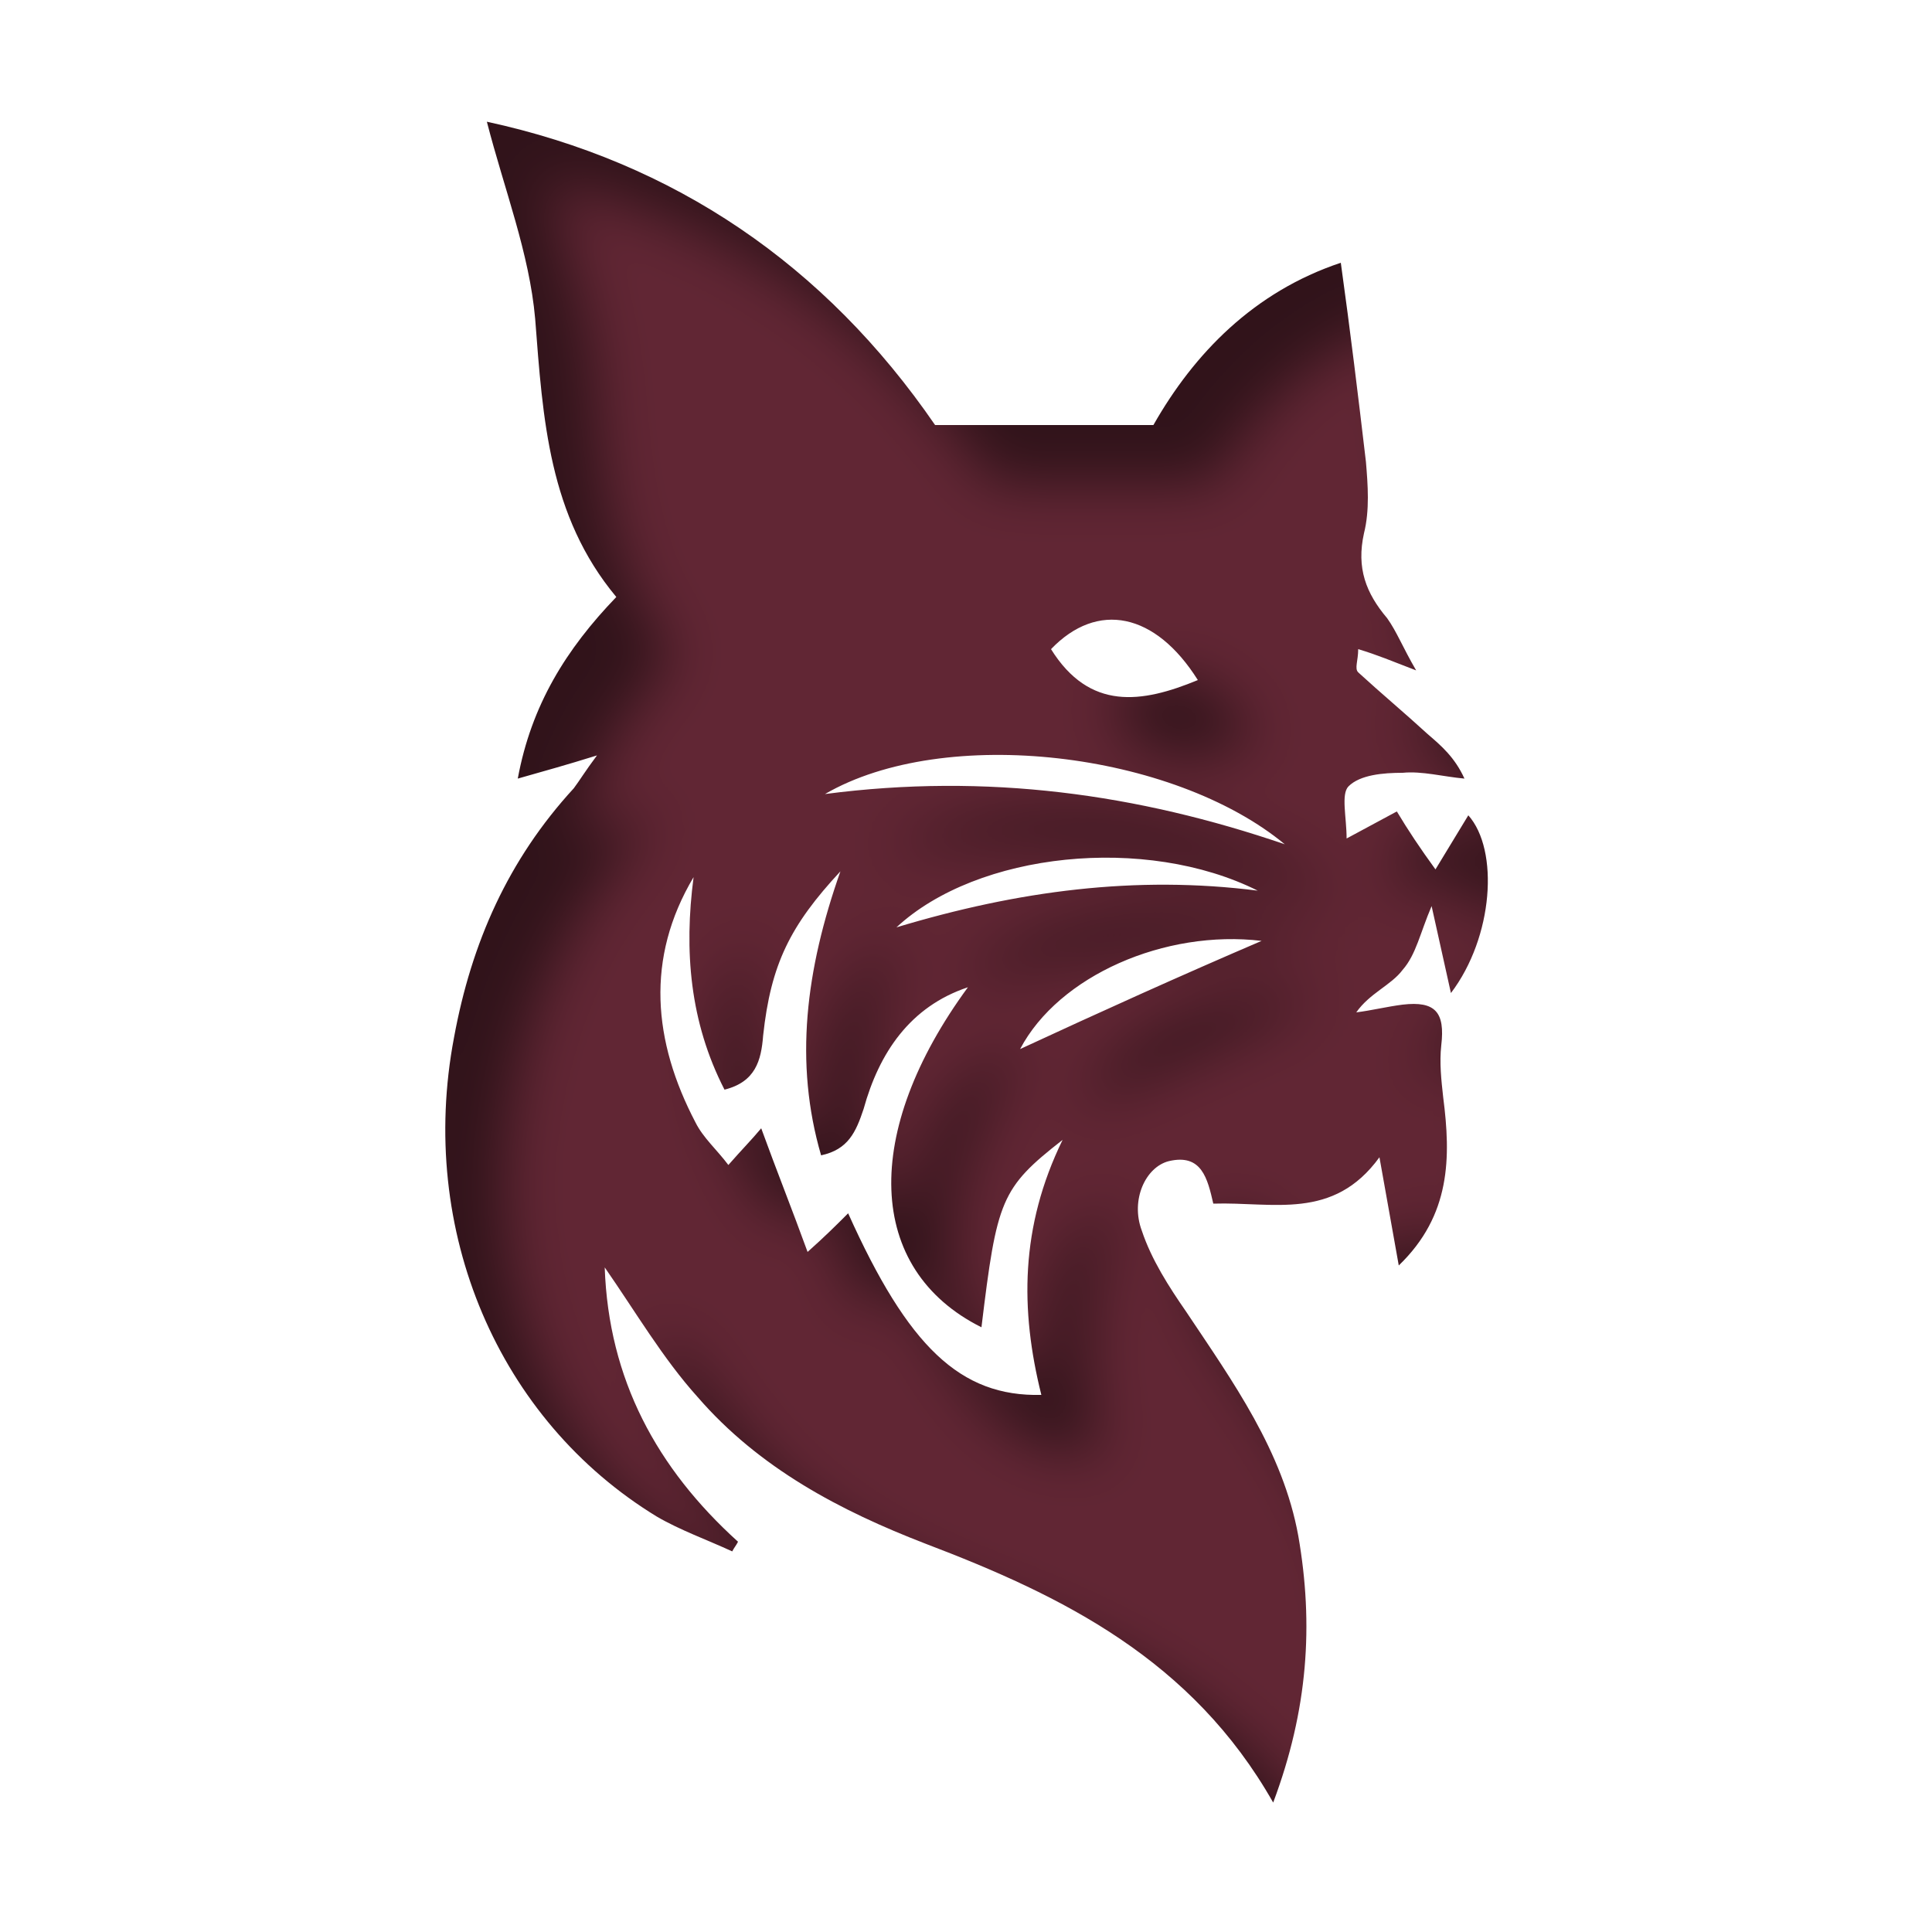
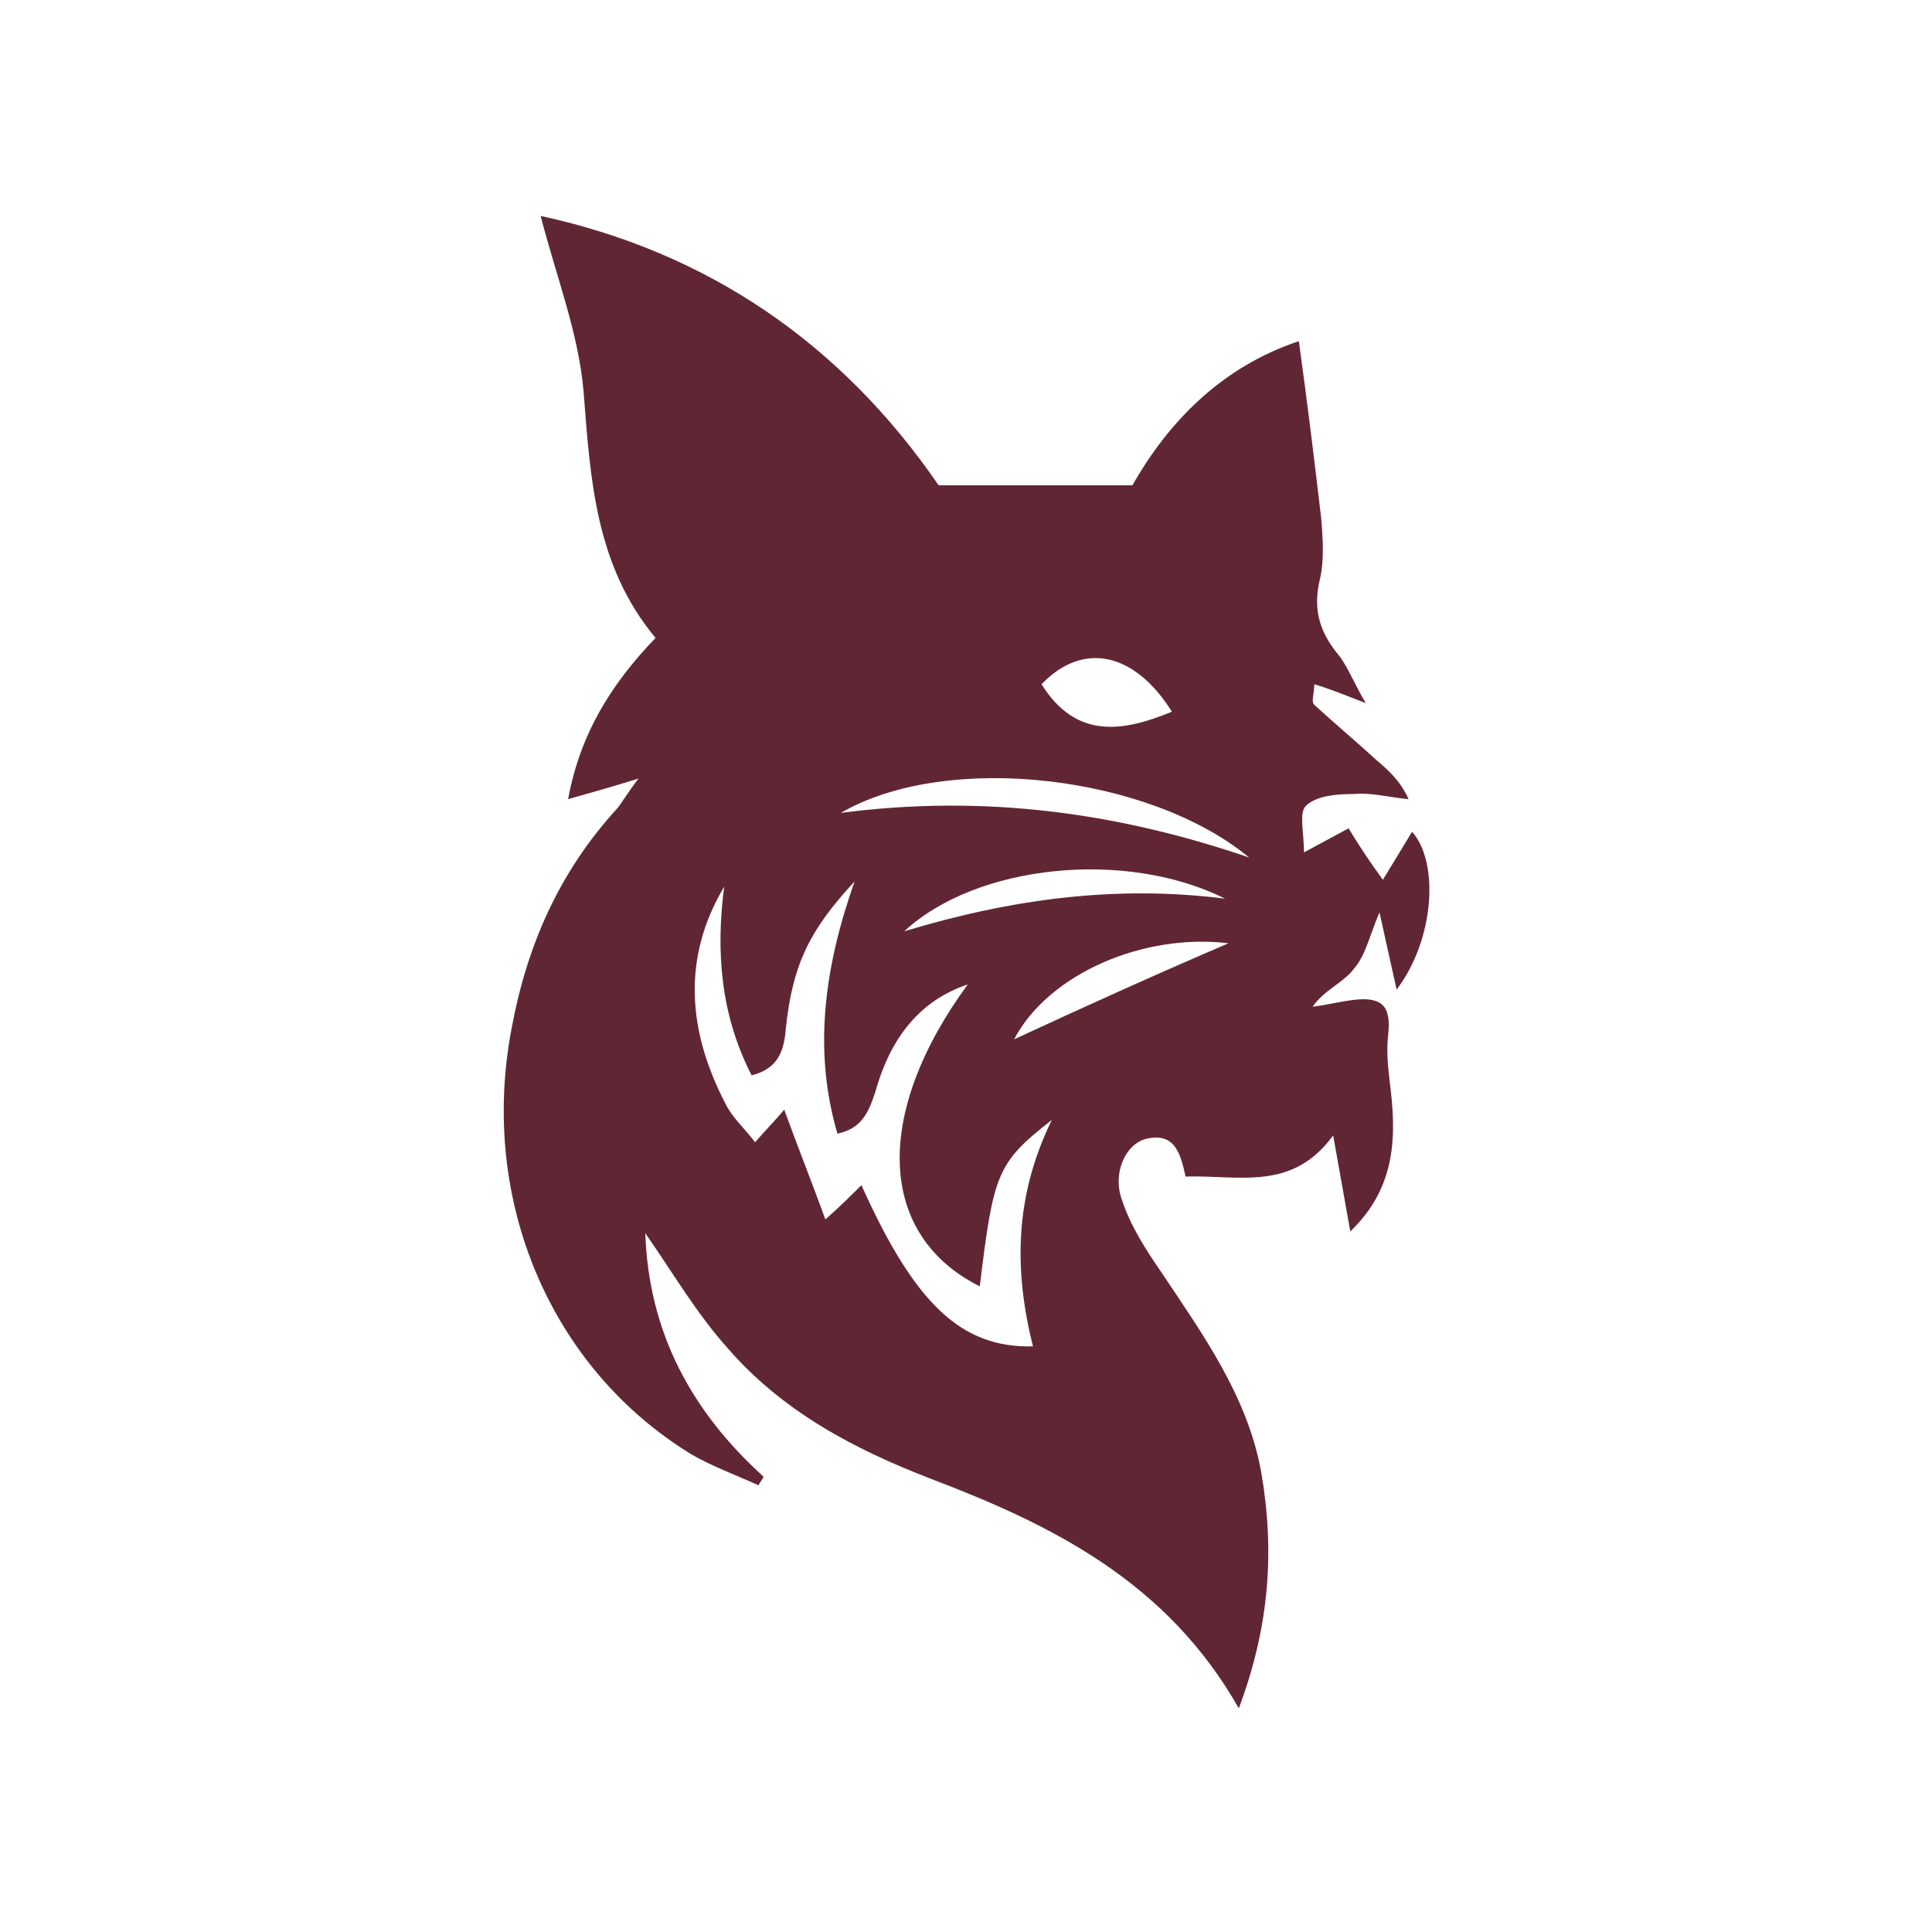
<svg xmlns="http://www.w3.org/2000/svg" version="1.1" id="Layer_1" x="0px" y="0px" viewBox="0 0 100 100" style="enable-background:new 0 0 100 100;" xml:space="preserve">
  <defs id="defs10">
    <filter style="color-interpolation-filters:sRGB;" id="filter5021">
      <feFlood flood-opacity="0.498" flood-color="rgb(0,0,0)" result="flood" id="feFlood5011" />
      <feComposite in="flood" in2="SourceGraphic" operator="out" result="composite1" id="feComposite5013" />
      <feGaussianBlur in="composite1" stdDeviation="1.5" result="blur" id="feGaussianBlur5015" />
      <feOffset dx="3" dy="3" result="offset" id="feOffset5017" />
      <feComposite in="offset" in2="SourceGraphic" operator="atop" result="composite2" id="feComposite5019" />
    </filter>
  </defs>
  <style type="text/css" id="style2">
	.st0{fill:#612634;}
</style>
-   <g id="gL7Wi9.tif" style="filter:url(#filter5021)">
-     <path class="st0" d="M72.6,50.2c0.7-0.8,0.9-1.9,1.5-3.3l1,4.5c2.2-2.9,2.5-7.4,0.9-9.2l-1.7,2.8c-0.8-1.1-1.4-2-2-3l-2.6,1.4   c0-1.1-0.3-2.3,0.1-2.7c0.6-0.6,1.8-0.7,2.8-0.7c1-0.1,2.1,0.2,3.2,0.3c-0.5-1.1-1.2-1.7-1.9-2.3c-1.2-1.1-2.4-2.1-3.6-3.2   c-0.2-0.2,0-0.6,0-1.2c1,0.3,1.7,0.6,3,1.1c-0.7-1.2-1-2-1.5-2.7c-1.1-1.3-1.6-2.6-1.2-4.4c0.3-1.2,0.2-2.5,0.1-3.7   c-0.4-3.4-0.8-6.7-1.3-10.3c-4.5,1.5-7.6,4.7-9.7,8.4H48.4C42.7,13.7,34.9,8.4,25.2,6.3c0.9,3.5,2.2,6.8,2.5,10.2   c0.4,5.2,0.7,10.2,4.2,14.4c-2.6,2.7-4.4,5.6-5.1,9.4c1.4-0.4,2.5-0.7,4.1-1.2c-0.6,0.8-0.9,1.3-1.2,1.7c-3.4,3.7-5.3,8-6.2,12.9   c-1.9,10,2.3,19.8,10.5,24.8c1.2,0.7,2.6,1.2,3.9,1.8c0.1-0.2,0.2-0.3,0.3-0.5c-4.2-3.8-6.7-8.4-6.9-14.2c1.6,2.3,3,4.7,4.8,6.7   c3.2,3.7,7.4,5.9,11.8,7.6c7.1,2.7,13.8,6,18,13.4c1.8-4.8,2.1-9.2,1.3-13.8c-0.8-4.4-3.4-8-5.8-11.6c-0.9-1.3-1.8-2.7-2.3-4.2   c-0.6-1.6,0.2-3.3,1.4-3.6c1.7-0.4,2,0.9,2.3,2.2c3.1-0.1,6.2,0.9,8.6-2.4l1,5.6c2.7-2.6,2.7-5.6,2.3-8.7c-0.1-0.9-0.2-1.8-0.1-2.7   c0.2-1.7-0.3-2.3-2-2.1c-0.8,0.1-1.6,0.3-2.4,0.4C70.9,51.4,72,51,72.6,50.2z M62,35.2c-2.9,1.2-5.6,1.6-7.6-1.6   C56.8,31.1,59.8,31.7,62,35.2z M53.9,72.2c-4.2,0.1-6.9-2.5-10-9.4c-0.6,0.6-1.2,1.2-2.1,2c-0.8-2.2-1.6-4.2-2.4-6.4   c-0.5,0.6-1,1.1-1.7,1.9c-0.6-0.8-1.3-1.4-1.7-2.2c-2.2-4.2-2.6-8.5-0.1-12.7c-0.5,3.8-0.2,7.5,1.6,11c1.6-0.4,1.9-1.5,2-2.8   c0.4-3.7,1.4-5.7,4-8.5c-1.8,5.1-2.4,9.9-1,14.7c1.4-0.3,1.8-1.2,2.2-2.4c0.8-2.9,2.4-5.3,5.4-6.3c-5.5,7.5-5.3,14.6,0.7,17.6   c0.8-6.6,1-7.2,4.2-9.7C52.8,63.5,52.8,67.8,53.9,72.2z M46.4,48c4.2-3.9,12.9-4.8,18.7-1.9C58.8,45.3,52.7,46.1,46.4,48z    M52.8,54.3c2-3.8,7.5-6.2,12.5-5.6C61.1,50.5,56.9,52.4,52.8,54.3z M42.7,41.1c6.2-3.6,18-2.2,23.8,2.6   C58.9,41.1,51.1,40,42.7,41.1z" id="path4" />
+   <g id="gL7Wi9.tif" transform="matrix(0.887882,0,0,0.887882,5.609175,5.583478)">
+     <path class="st0" d="m 72.6,50.2 c 0.7,-0.8 0.9,-1.9 1.5,-3.3 l 1,4.5 C 77.3,48.5 77.6,44 76,42.2 L 74.3,45 c -0.8,-1.1 -1.4,-2 -2,-3 l -2.6,1.4 c 0,-1.1 -0.3,-2.3 0.1,-2.7 0.6,-0.6 1.8,-0.7 2.8,-0.7 1,-0.1 2.1,0.2 3.2,0.3 -0.5,-1.1 -1.2,-1.7 -1.9,-2.3 -1.2,-1.1 -2.4,-2.1 -3.6,-3.2 -0.2,-0.2 0,-0.6 0,-1.2 1,0.3 1.7,0.6 3,1.1 -0.7,-1.2 -1,-2 -1.5,-2.7 -1.1,-1.3 -1.6,-2.6 -1.2,-4.4 0.3,-1.2 0.2,-2.5 0.1,-3.7 -0.4,-3.4 -0.8,-6.7 -1.3,-10.3 -4.5,1.5 -7.6,4.7 -9.7,8.4 H 48.4 C 42.7,13.7 34.9,8.4 25.2,6.3 c 0.9,3.5 2.2,6.8 2.5,10.2 0.4,5.2 0.7,10.2 4.2,14.4 -2.6,2.7 -4.4,5.6 -5.1,9.4 1.4,-0.4 2.5,-0.7 4.1,-1.2 -0.6,0.8 -0.9,1.3 -1.2,1.7 -3.4,3.7 -5.3,8 -6.2,12.9 -1.9,10 2.3,19.8 10.5,24.8 1.2,0.7 2.6,1.2 3.9,1.8 C 38,80.1 38.1,80 38.2,79.8 34,76 31.5,71.4 31.3,65.6 c 1.6,2.3 3,4.7 4.8,6.7 3.2,3.7 7.4,5.9 11.8,7.6 7.1,2.7 13.8,6 18,13.4 1.8,-4.8 2.1,-9.2 1.3,-13.8 -0.8,-4.4 -3.4,-8 -5.8,-11.6 -0.9,-1.3 -1.8,-2.7 -2.3,-4.2 -0.6,-1.6 0.2,-3.3 1.4,-3.6 1.7,-0.4 2,0.9 2.3,2.2 3.1,-0.1 6.2,0.9 8.6,-2.4 l 1,5.6 c 2.7,-2.6 2.7,-5.6 2.3,-8.7 -0.1,-0.9 -0.2,-1.8 -0.1,-2.7 0.2,-1.7 -0.3,-2.3 -2,-2.1 -0.8,0.1 -1.6,0.3 -2.4,0.4 0.7,-1 1.8,-1.4 2.4,-2.2 z M 62,35.2 c -2.9,1.2 -5.6,1.6 -7.6,-1.6 2.4,-2.5 5.4,-1.9 7.6,1.6 z m -8.1,37 c -4.2,0.1 -6.9,-2.5 -10,-9.4 -0.6,0.6 -1.2,1.2 -2.1,2 -0.8,-2.2 -1.6,-4.2 -2.4,-6.4 -0.5,0.6 -1,1.1 -1.7,1.9 -0.6,-0.8 -1.3,-1.4 -1.7,-2.2 -2.2,-4.2 -2.6,-8.5 -0.1,-12.7 -0.5,3.8 -0.2,7.5 1.6,11 1.6,-0.4 1.9,-1.5 2,-2.8 0.4,-3.7 1.4,-5.7 4,-8.5 -1.8,5.1 -2.4,9.9 -1,14.7 1.4,-0.3 1.8,-1.2 2.2,-2.4 0.8,-2.9 2.4,-5.3 5.4,-6.3 -5.5,7.5 -5.3,14.6 0.7,17.6 0.8,-6.6 1,-7.2 4.2,-9.7 -2.2,4.5 -2.2,8.8 -1.1,13.2 z M 46.4,48 c 4.2,-3.9 12.9,-4.8 18.7,-1.9 -6.3,-0.8 -12.4,0 -18.7,1.9 z m 6.4,6.3 c 2,-3.8 7.5,-6.2 12.5,-5.6 -4.2,1.8 -8.4,3.7 -12.5,5.6 z M 42.7,41.1 c 6.2,-3.6 18,-2.2 23.8,2.6 C 58.9,41.1 51.1,40 42.7,41.1 Z" id="path4" style="fill:#612634" />
  </g>
</svg>
